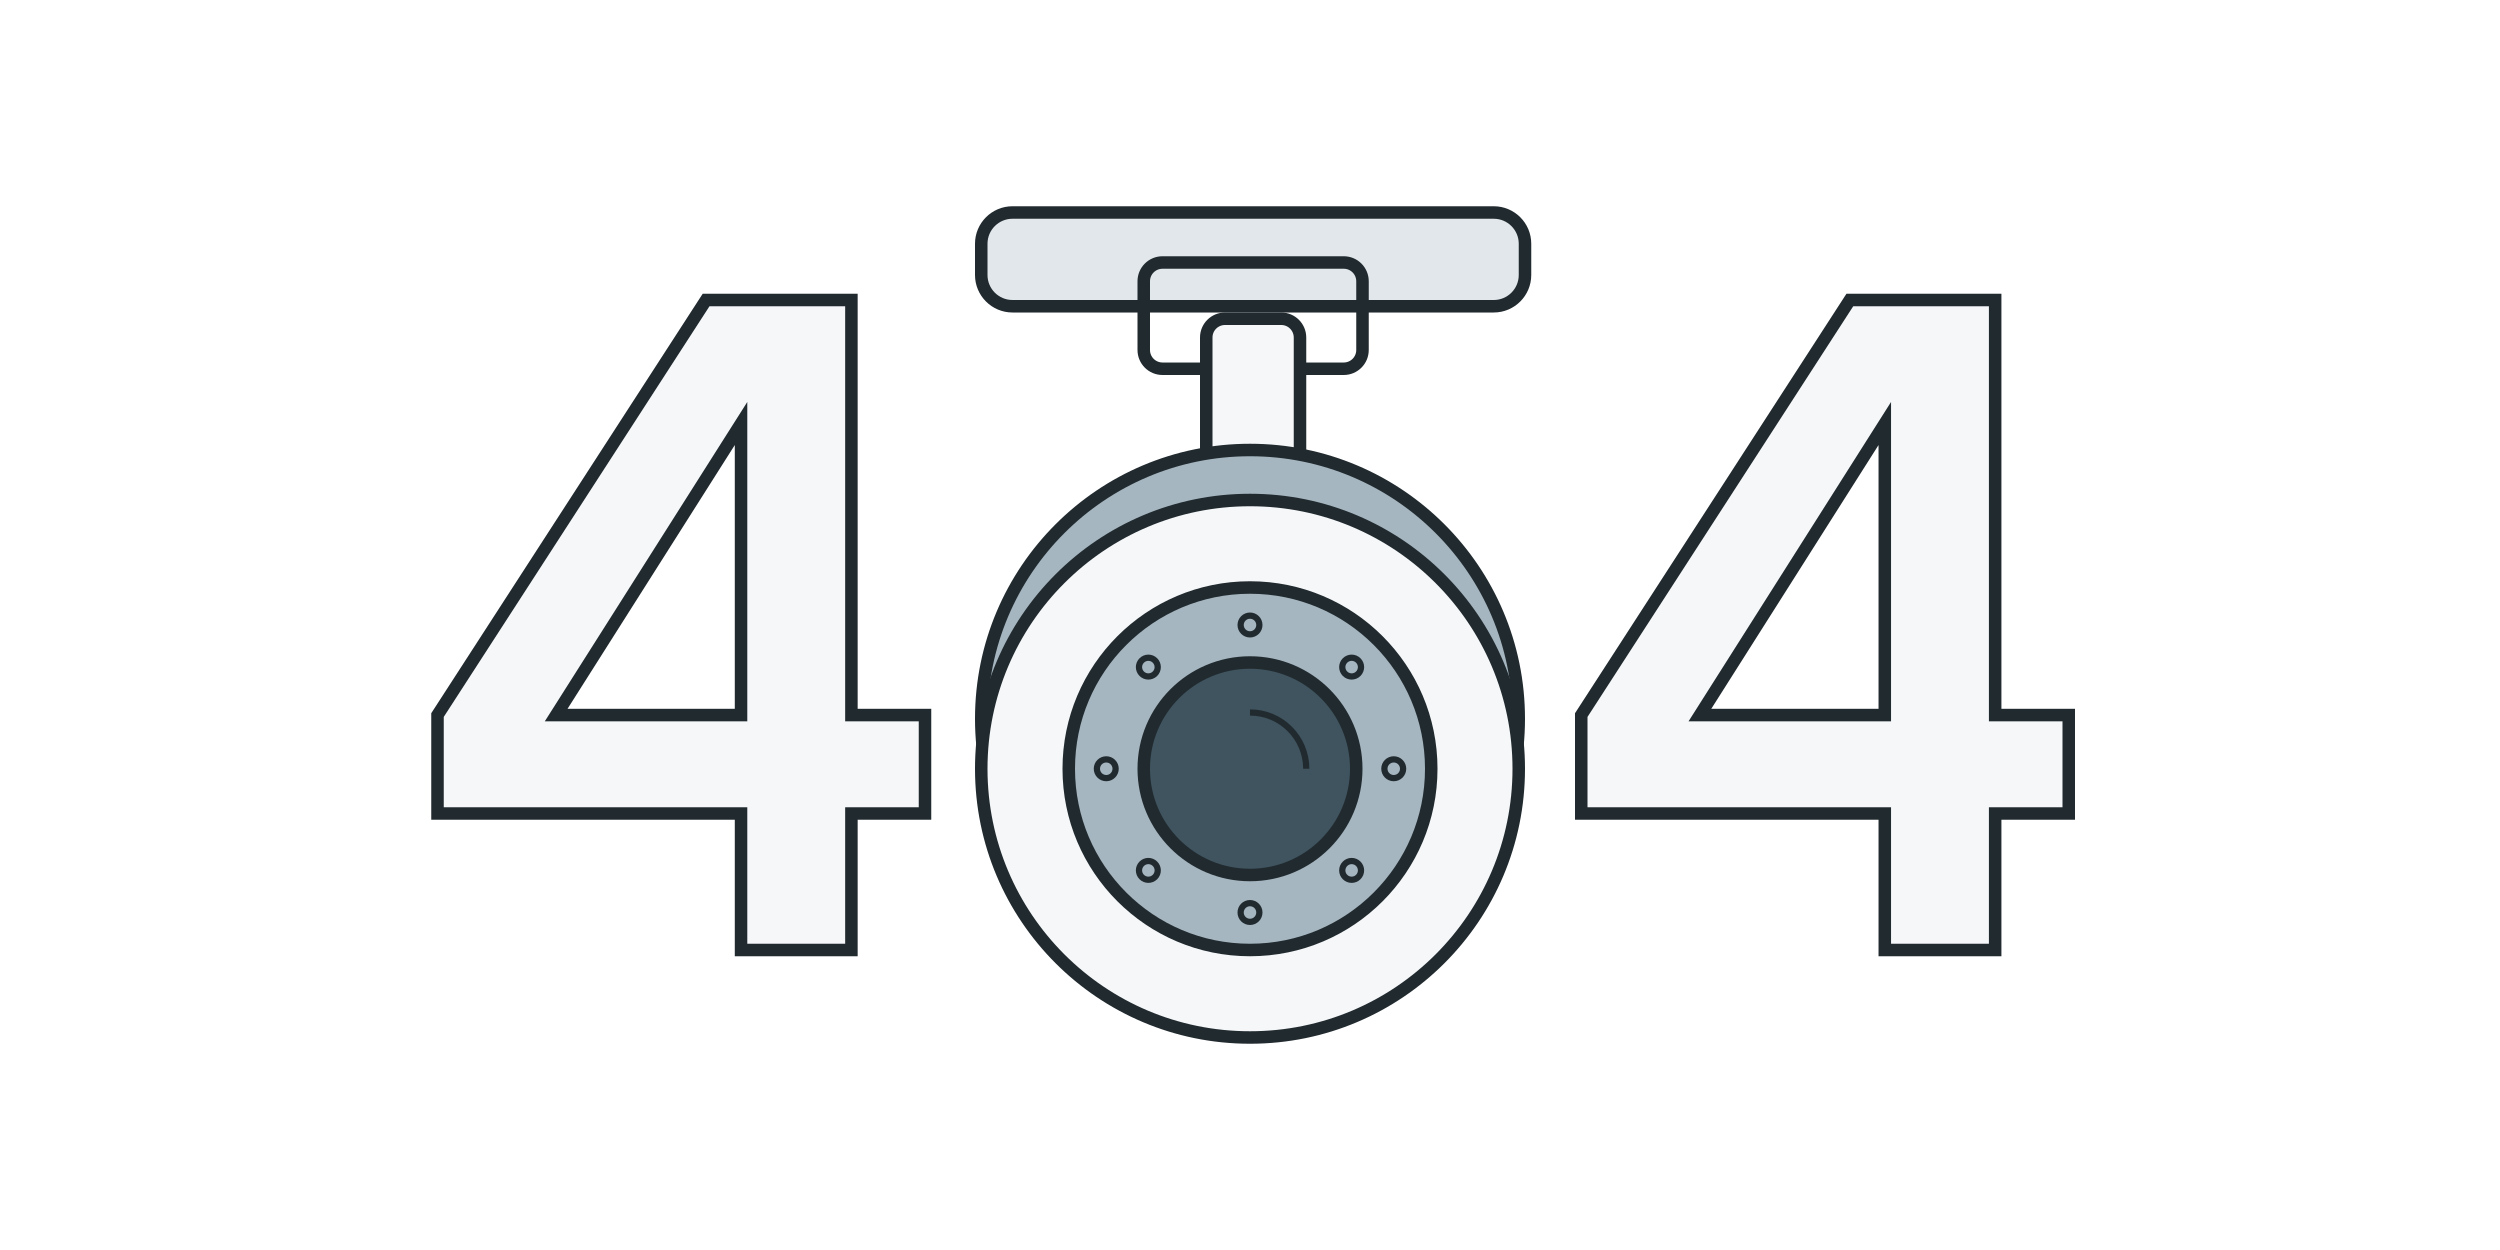
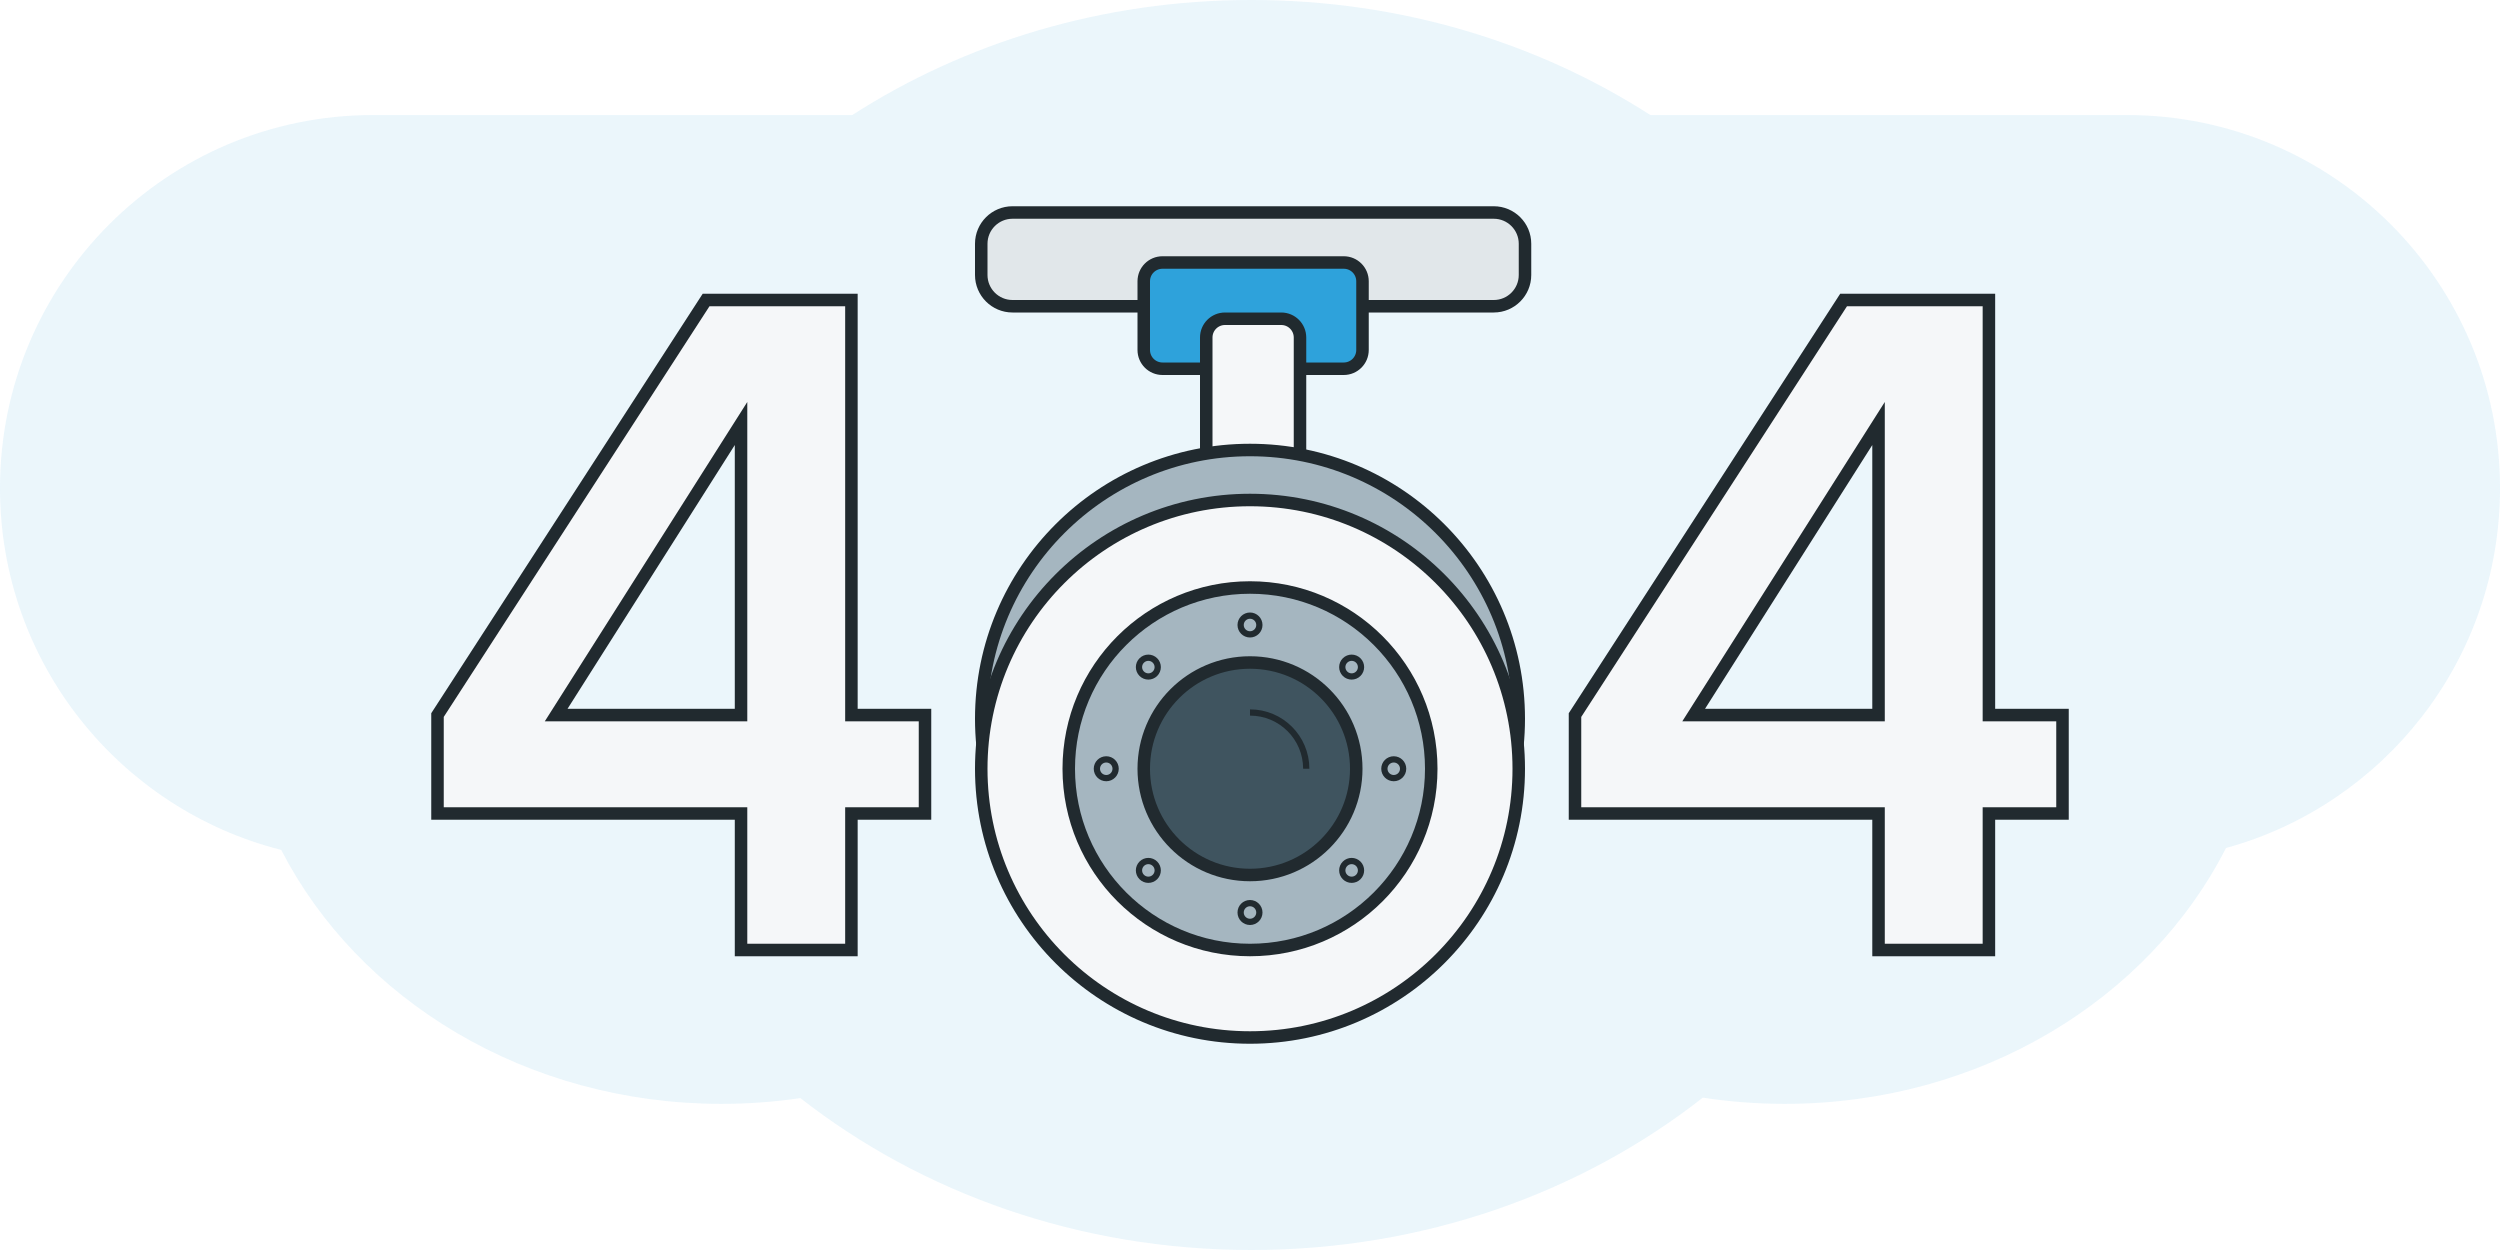
<svg xmlns="http://www.w3.org/2000/svg" width="400px" height="200px" viewBox="0 0 400 200" version="1.1">
  <g id="Cloud/Placeholders/404" stroke="none" stroke-width="1" fill="none" fill-rule="evenodd">
-     <path d="M200.211,0 C223.999,0 246.029,6.815 264.053,18.406 L340.299,18.408 C373.271,18.408 400,45.137 400,78.109 C400,105.592 381.43,128.738 356.153,135.683 C343.895,159.839 316.901,176.617 285.572,176.617 C281.1,176.617 276.717,176.275 272.452,175.619 C253.093,190.809 227.837,200 200.211,200 C172.63,200 147.411,190.839 128.061,175.692 C123.949,176.3 119.727,176.617 115.423,176.617 C84.225,176.617 57.327,159.979 44.996,135.986 C19.135,129.436 3.41650556e-15,106.007 0,78.109 C-4.03793284e-15,45.137 26.729,18.408 59.701,18.408 L136.369,18.406 C154.392,6.815 176.423,0 200.211,0 Z" id="Cloud" fill="class='brand_element'" opacity="0.1" />
+     <path d="M200.211,0 C223.999,0 246.029,6.815 264.053,18.406 L340.299,18.408 C373.271,18.408 400,45.137 400,78.109 C400,105.592 381.43,128.738 356.153,135.683 C343.895,159.839 316.901,176.617 285.572,176.617 C281.1,176.617 276.717,176.275 272.452,175.619 C253.093,190.809 227.837,200 200.211,200 C172.63,200 147.411,190.839 128.061,175.692 C123.949,176.3 119.727,176.617 115.423,176.617 C84.225,176.617 57.327,159.979 44.996,135.986 C19.135,129.436 3.41650556e-15,106.007 0,78.109 C-4.03793284e-15,45.137 26.729,18.408 59.701,18.408 L136.369,18.406 C154.392,6.815 176.423,0 200.211,0 Z" id="Cloud" fill="#2EA2DB" opacity="0.1" />
    <rect id="Rectangle" stroke="#212A2F" stroke-width="2" fill="#E1E7EA" x="157" y="34" width="87" height="15" rx="5" />
-     <rect id="Rectangle" stroke="#212A2F" stroke-width="2" fill="class='brand_element'" x="183" y="42" width="35" height="17" rx="3" />
+     <rect id="Rectangle" stroke="#212A2F" stroke-width="2" fill="#2EA2DB" x="183" y="42" width="35" height="17" rx="3" />
    <rect id="Rectangle" stroke="#212A2F" stroke-width="2" fill="#F5F7F9" x="193" y="51" width="15" height="64" rx="3" />
    <circle id="Oval" stroke="#212A2F" stroke-width="2" fill="#A5B6C0" cx="200" cy="115" r="43" />
    <circle id="Oval" stroke="#212A2F" stroke-width="2" fill="#F5F7F9" cx="200" cy="123" r="43" />
    <circle id="Oval" stroke="#212A2F" stroke-width="2" fill="#A5B6C0" cx="200" cy="123" r="29" />
    <circle id="Oval" stroke="#212A2F" stroke-width="2" fill="#3F545F" cx="200" cy="123" r="17" />
    <path d="M209,123 C209,118.029 204.971,114 200,114" id="Path" stroke="#212A2F" />
    <path d="M200,144.5 C199.172,144.5 198.5,145.172 198.5,146 C198.5,146.828 199.172,147.5 200,147.5 C200.828,147.5 201.5,146.828 201.5,146 C201.5,145.172 200.828,144.5 200,144.5 Z M182.676,138.203 C182.09,138.789 182.09,139.738 182.676,140.324 C183.262,140.91 184.211,140.91 184.797,140.324 C185.383,139.738 185.383,138.789 184.797,138.203 C184.211,137.617 183.262,137.617 182.676,138.203 Z M215.203,138.203 C214.617,138.789 214.617,139.738 215.203,140.324 C215.789,140.91 216.738,140.91 217.324,140.324 C217.91,139.738 217.91,138.789 217.324,138.203 C216.738,137.617 215.789,137.617 215.203,138.203 Z M223,121.5 C222.172,121.5 221.5,122.172 221.5,123 C221.5,123.828 222.172,124.5 223,124.5 C223.828,124.5 224.5,123.828 224.5,123 C224.5,122.172 223.828,121.5 223,121.5 Z M177,121.5 C176.172,121.5 175.5,122.172 175.5,123 C175.5,123.828 176.172,124.5 177,124.5 C177.828,124.5 178.5,123.828 178.5,123 C178.5,122.172 177.828,121.5 177,121.5 Z M215.203,105.676 C214.617,106.262 214.617,107.211 215.203,107.797 C215.789,108.383 216.738,108.383 217.324,107.797 C217.91,107.211 217.91,106.262 217.324,105.676 C216.738,105.09 215.789,105.09 215.203,105.676 Z M182.676,105.676 C182.09,106.262 182.09,107.211 182.676,107.797 C183.262,108.383 184.211,108.383 184.797,107.797 C185.383,107.211 185.383,106.262 184.797,105.676 C184.211,105.09 183.262,105.09 182.676,105.676 Z M200,98.5 C199.172,98.5 198.5,99.172 198.5,100 C198.5,100.828 199.172,101.5 200,101.5 C200.828,101.5 201.5,100.828 201.5,100 C201.5,99.172 200.828,98.5 200,98.5 Z" id="Combined-Shape" stroke="#212A2F" />
    <path d="M136.226,48 L136.226,114.411 L148,114.411 L148,130.16 L136.226,130.16 L136.226,152 L118.566,152 L118.566,130.16 L70,130.16 L70,114.411 L112.974,48 L136.226,48 Z M118.566,67.76 L88.985,114.411 L118.566,114.411 L118.566,67.76 Z" id="4" stroke="#212A2F" stroke-width="2" fill="#F5F7F9" fill-rule="nonzero" />
-     <path d="M319.226,48 L319.226,114.411 L331,114.411 L331,130.16 L319.226,130.16 L319.226,152 L301.566,152 L301.566,130.16 L253,130.16 L253,114.411 L295.974,48 L319.226,48 Z M301.566,67.76 L271.985,114.411 L301.566,114.411 L301.566,67.76 Z" id="4" stroke="#212A2F" stroke-width="2" fill="#F5F7F9" fill-rule="nonzero" />
+     <path d="M318.226,48 L318.226,114.411 L330,114.411 L330,130.16 L318.226,130.16 L318.226,152 L300.566,152 L300.566,130.16 L252,130.16 L252,114.411 L294.974,48 L318.226,48 Z M300.566,67.76 L270.985,114.411 L300.566,114.411 L300.566,67.76 Z" id="4" stroke="#212A2F" stroke-width="2" fill="#F5F7F9" fill-rule="nonzero" />
  </g>
</svg>
